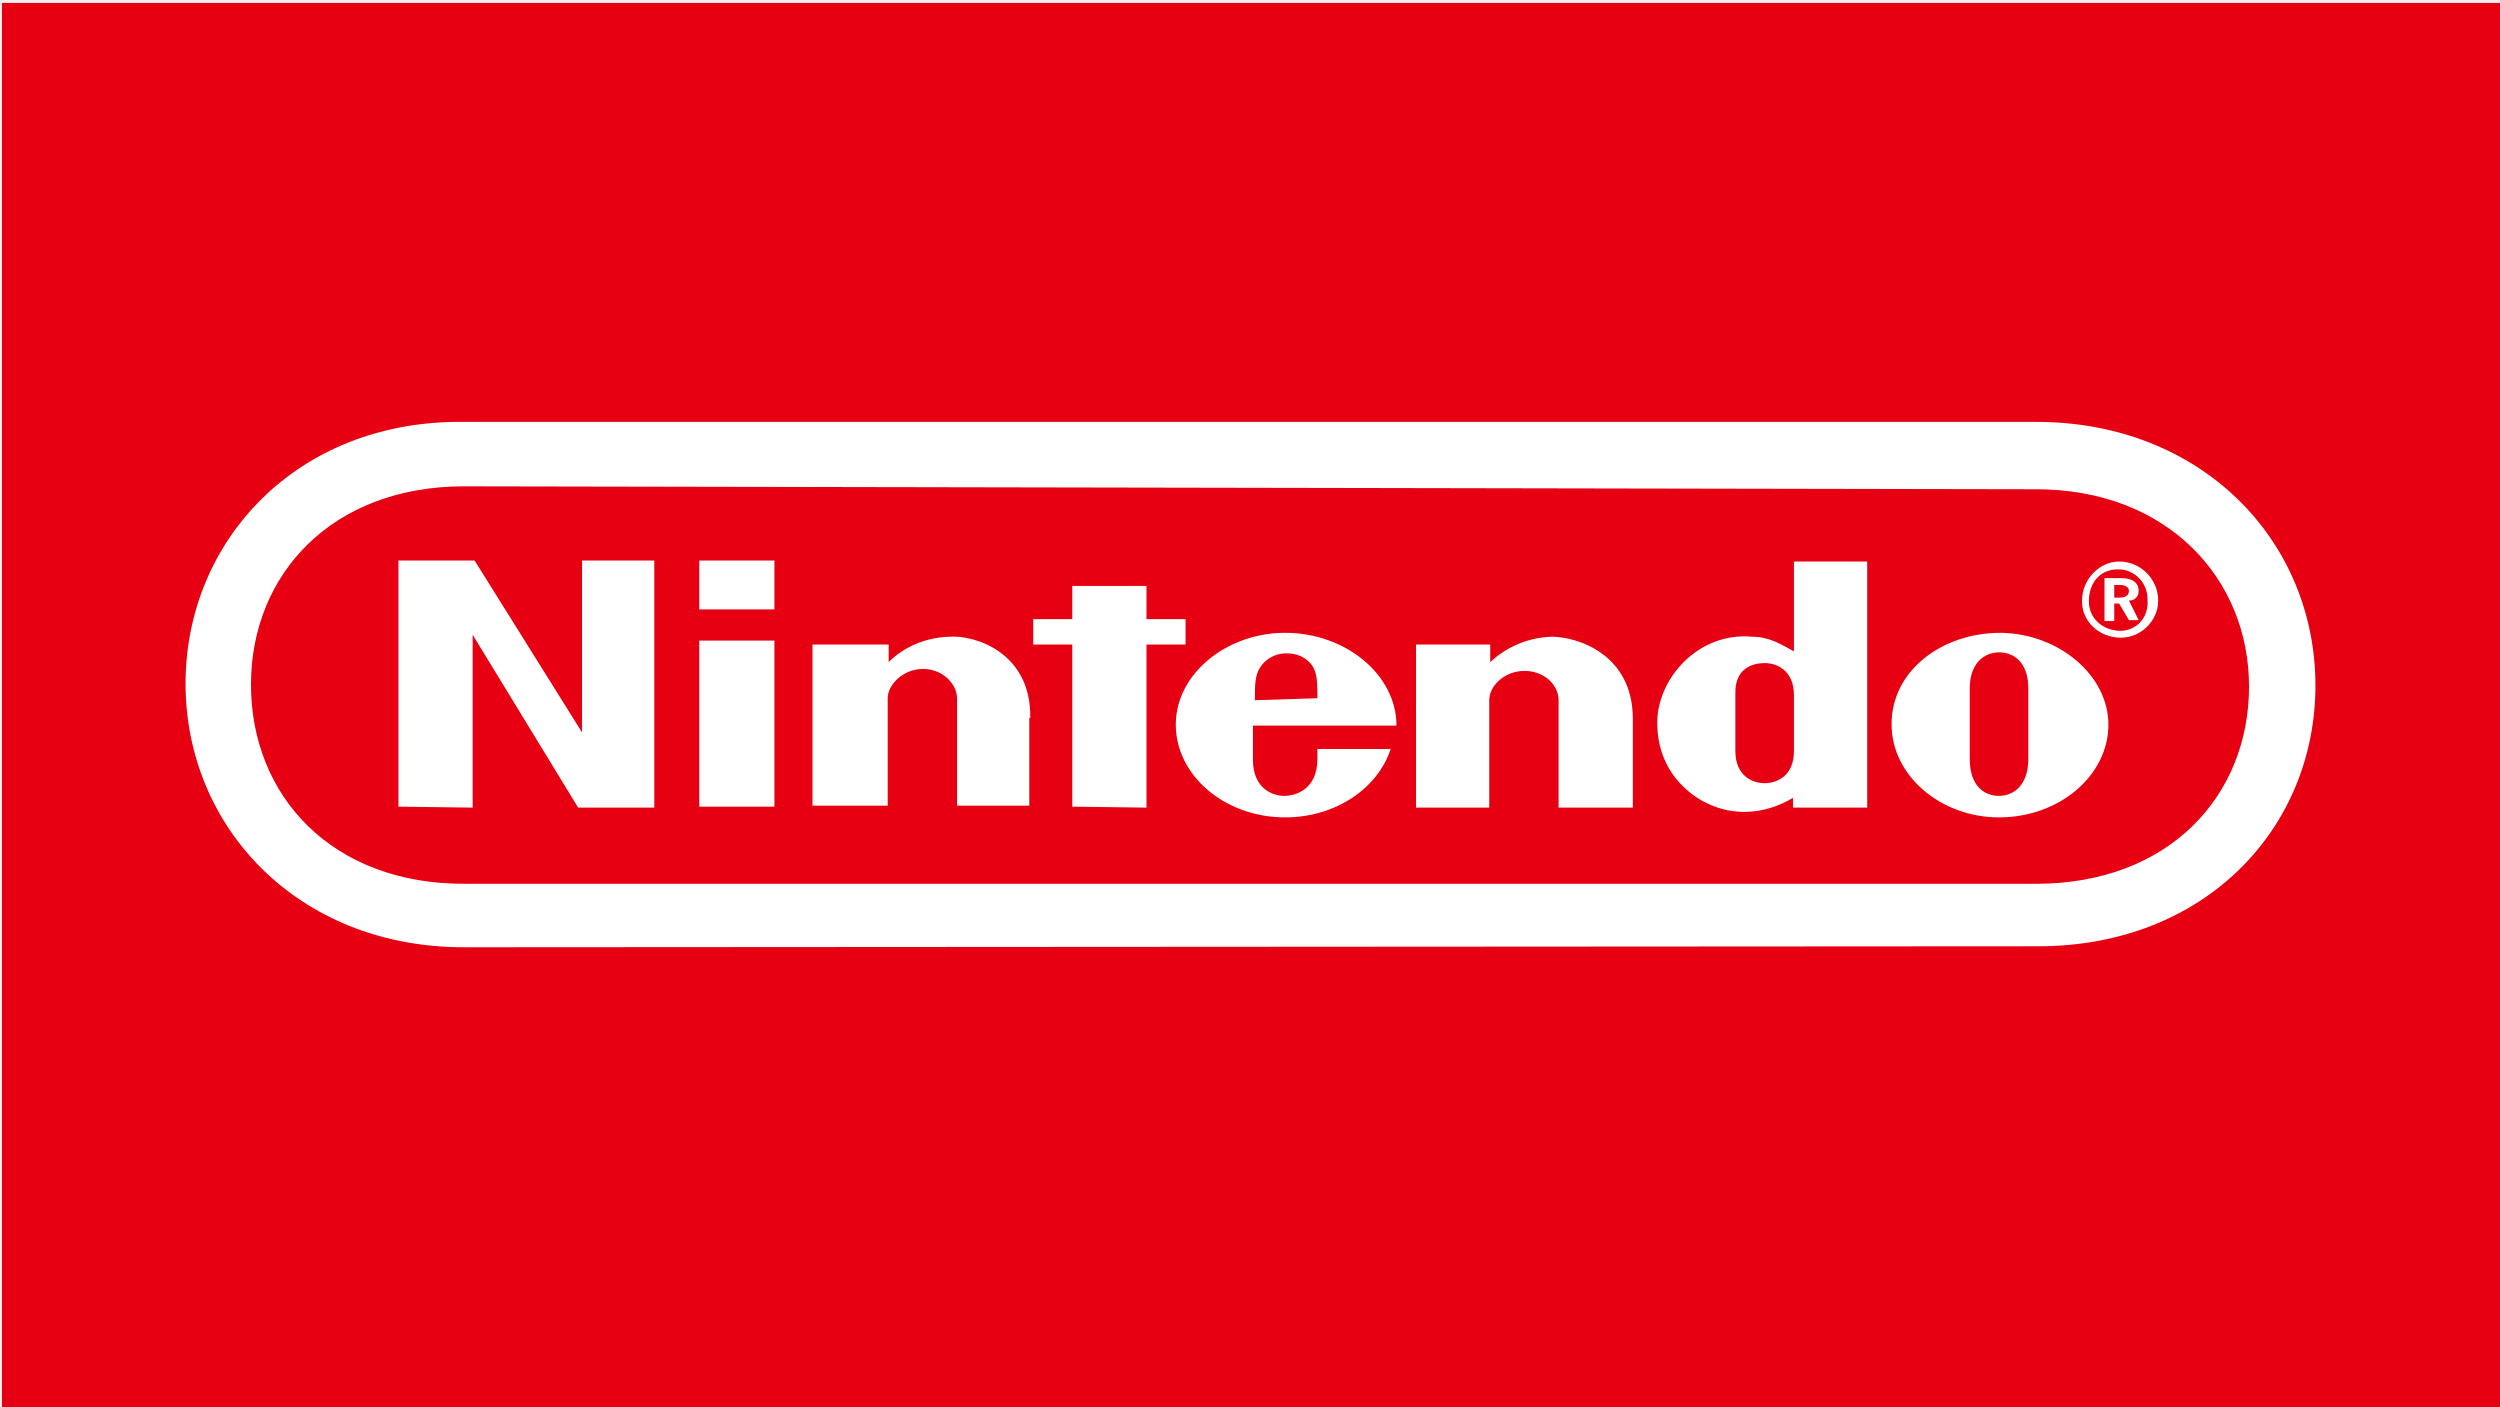
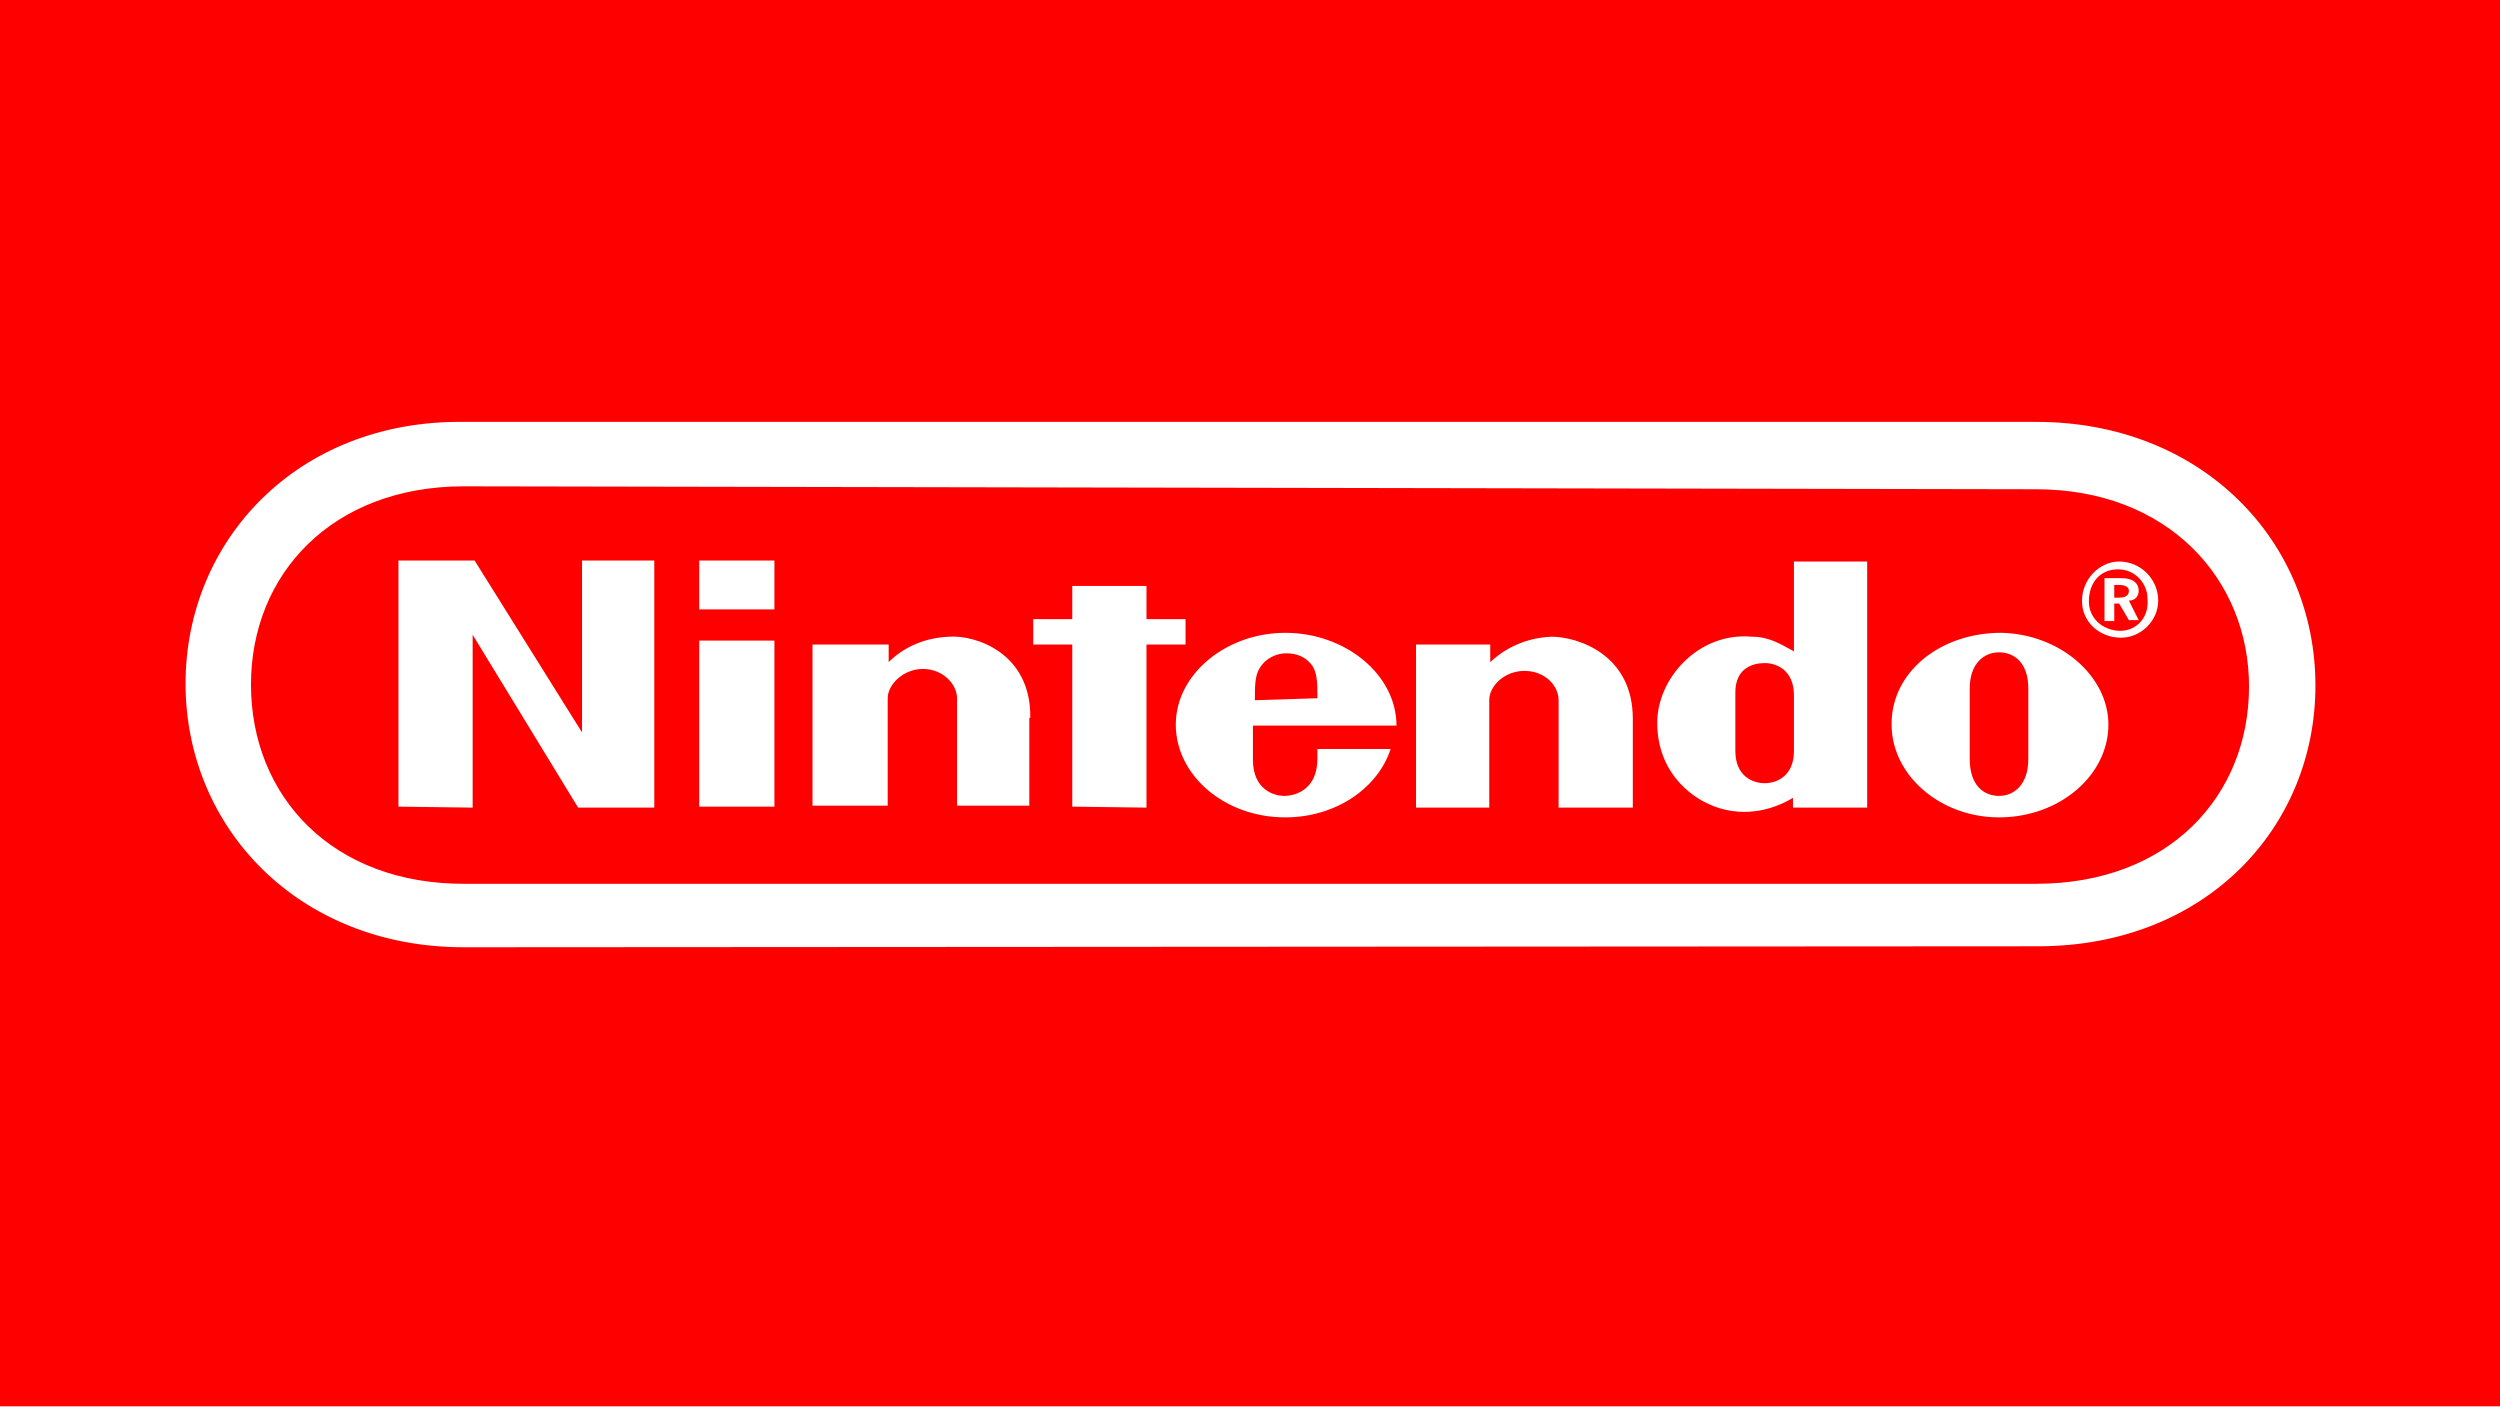
- <svg xmlns="http://www.w3.org/2000/svg" id="s8" width="256" height="144">
-   <rect id="r8" width="256" height="144" x=".2" y=".3" fill="#e60012" ry="0" />
-   <path id="p9" fill="#fff" d="M47.5 97C30.5 97 19 84.7 19 70c0-14.6 11.4-27 28.5-26.8h161c17 0 28.6 12.2 28.6 27 0 14.6-11.3 26.7-28.4 26.7zm0-47.2c-13.5 0-21.8 9-21.8 20.3 0 11.4 8.3 20.5 22 20.4h160.8c13.6 0 21.8-9 21.8-20.2 0-11-8.3-20.2-21.8-20.2zm169.7 9.4c1.2 0 1.8.5 1.8 1.3 0 .6-.4 1-1 1l1 2h-1l-1-1.7h-.5v1.8h-1v-4.4zm-4 2.4c0 2 1.7 3.7 4 3.7 2 0 3.8-1.7 3.8-3.8 0-2.2-1.8-4-4-4-2 0-3.8 1.8-3.8 4zm4 3c-2 0-3.3-1.4-3.3-3 0-2 1.2-3.3 3-3.3 1.7 0 3 1.4 3 3 .2 2-1.2 3.3-2.8 3.3zm-.7-3.4h.5c.6 0 1-.2 1-.7 0-.4-.4-.6-1-.6h-.5zm-88 10.5c0-1.5 0-2.5.5-3.3.6-1 1.7-1.5 2.7-1.5 1 0 2 .3 2.7 1.3.5.8.5 1.8.5 3.3zm6.4 5v1c0 3.2-2.3 3.8-3.4 3.8-1 0-3.2-.6-3.2-3.7v-3.5H143c0-5.2-5.2-9.5-11.4-9.5-6 0-11.2 4.2-11.2 9.4s5 9.5 11.2 9.5c5.2 0 9.5-3 10.8-7zm32.3-3v9h-7.6v-11c0-1.5-1.4-3-3.5-3-2 0-3.6 1.5-3.6 3v11H145V66h7.6v1.8c1.5-1.4 3.6-2.5 6.3-2.6 2.5 0 8.3 1.7 8.3 8.4zm-61.8-.2v9H98v-11c0-1.4-1.4-3-3.5-3-2 0-3.6 1.6-3.6 3v11h-7.7V66H91v1.8c1.4-1.4 3.5-2.5 6.2-2.6 2.6-.2 8.4 1.6 8.3 8.3zm78.3-16h7.5v25.2h-7.6v-1c-3 1.8-6.2 1.8-8.7.6-.7-.3-5.2-2.5-5.2-8.3 0-4.5 4.2-9.3 9.7-8.8 1.8 0 3 .8 4.3 1.5zm0 16.7v-3c0-2.6-1.8-3.3-3-3.3s-3 .5-3 3v6c0 2.6 1.8 3.3 3 3.3s3-.7 3-3.3zm24 0v3.5c0 2.7-1.5 3.8-3 3.8s-3-1-3-3.8v-7.2c0-2.6 1.5-3.7 3-3.7s3 1 3 3.7V74zm-14 0c0 5.2 5 9.5 11 9.5 6.2 0 11.2-4.3 11.2-9.5 0-5-5-9.3-11-9.4-6.2 0-11.2 4-11.2 9.3zM71.6 62.4v-5h7.7v5zm0 20.2v-17h7.7v17zm38.2 0V66h-4v-2.6h4V60h7.6v3.4h4V66h-4v16.7zm-69 0V57.4h7.8l11 17.6V57.4H67v25.3h-7.8L48.4 65v17.7z" />
+ <svg xmlns="http://www.w3.org/2000/svg" viewBox="0 0 256 144" preserveAspectRatio="xMidYMid slice">
+   <rect width="256" height="144" x="0" y="0" fill="#f00" />
+   <path fill="#fff" d="M47.5 97C30.5 97 19 84.7 19 70c0-14.6 11.4-27 28.5-26.8h161c17 0 28.6 12.2 28.6 27 0 14.6-11.3 26.7-28.4 26.7zm0-47.2c-13.5 0-21.8 9-21.8 20.3 0 11.4 8.3 20.5 22 20.4h160.8c13.6 0 21.8-9 21.8-20.2 0-11-8.3-20.2-21.8-20.2zm169.7 9.4c1.2 0 1.8.5 1.8 1.3 0 .6-.4 1-1 1l1 2h-1l-1-1.7h-.5v1.8h-1v-4.4zm-4 2.4c0 2 1.7 3.7 4 3.7 2 0 3.8-1.7 3.8-3.8 0-2.2-1.8-4-4-4-2 0-3.8 1.8-3.8 4zm4 3c-2 0-3.3-1.4-3.3-3 0-2 1.2-3.3 3-3.3 1.7 0 3 1.4 3 3 .2 2-1.2 3.3-2.8 3.3zm-.7-3.4h.5c.6 0 1-.2 1-.7 0-.4-.4-.6-1-.6h-.5zm-88 10.5c0-1.5 0-2.5.5-3.3.6-1 1.7-1.5 2.7-1.5 1 0 2 .3 2.7 1.3.5.8.5 1.8.5 3.3zm6.4 5v1c0 3.2-2.3 3.8-3.4 3.8-1 0-3.2-.6-3.2-3.7v-3.5H143c0-5.2-5.2-9.5-11.4-9.5-6 0-11.2 4.2-11.2 9.4s5 9.5 11.2 9.5c5.2 0 9.5-3 10.8-7zm32.3-3v9h-7.6v-11c0-1.5-1.4-3-3.5-3-2 0-3.6 1.5-3.6 3v11H145V66h7.6v1.8c1.5-1.4 3.6-2.5 6.3-2.6 2.5 0 8.3 1.7 8.3 8.4zm-61.8-.2v9H98v-11c0-1.4-1.4-3-3.5-3-2 0-3.6 1.6-3.6 3v11h-7.7V66H91v1.8c1.4-1.4 3.5-2.5 6.2-2.6 2.6-.2 8.4 1.6 8.3 8.3zm78.3-16h7.5v25.2h-7.6v-1c-3 1.8-6.2 1.8-8.7.6-.7-.3-5.2-2.5-5.2-8.3 0-4.5 4.2-9.3 9.7-8.8 1.8 0 3 .8 4.3 1.5zm0 16.7v-3c0-2.6-1.8-3.3-3-3.3s-3 .5-3 3v6c0 2.6 1.8 3.3 3 3.3s3-.7 3-3.3zm24 0v3.5c0 2.7-1.5 3.8-3 3.8s-3-1-3-3.8v-7.2c0-2.6 1.5-3.7 3-3.7s3 1 3 3.7V74zm-14 0c0 5.2 5 9.5 11 9.5 6.2 0 11.2-4.3 11.2-9.5 0-5-5-9.3-11-9.4-6.2 0-11.2 4-11.2 9.3zM71.6 62.4v-5h7.7v5zm0 20.2v-17h7.7v17zm38.2 0V66h-4v-2.6h4V60h7.6v3.4h4V66h-4v16.7zm-69 0V57.4h7.8l11 17.6V57.4H67v25.3h-7.8L48.4 65v17.7z" />
</svg>
